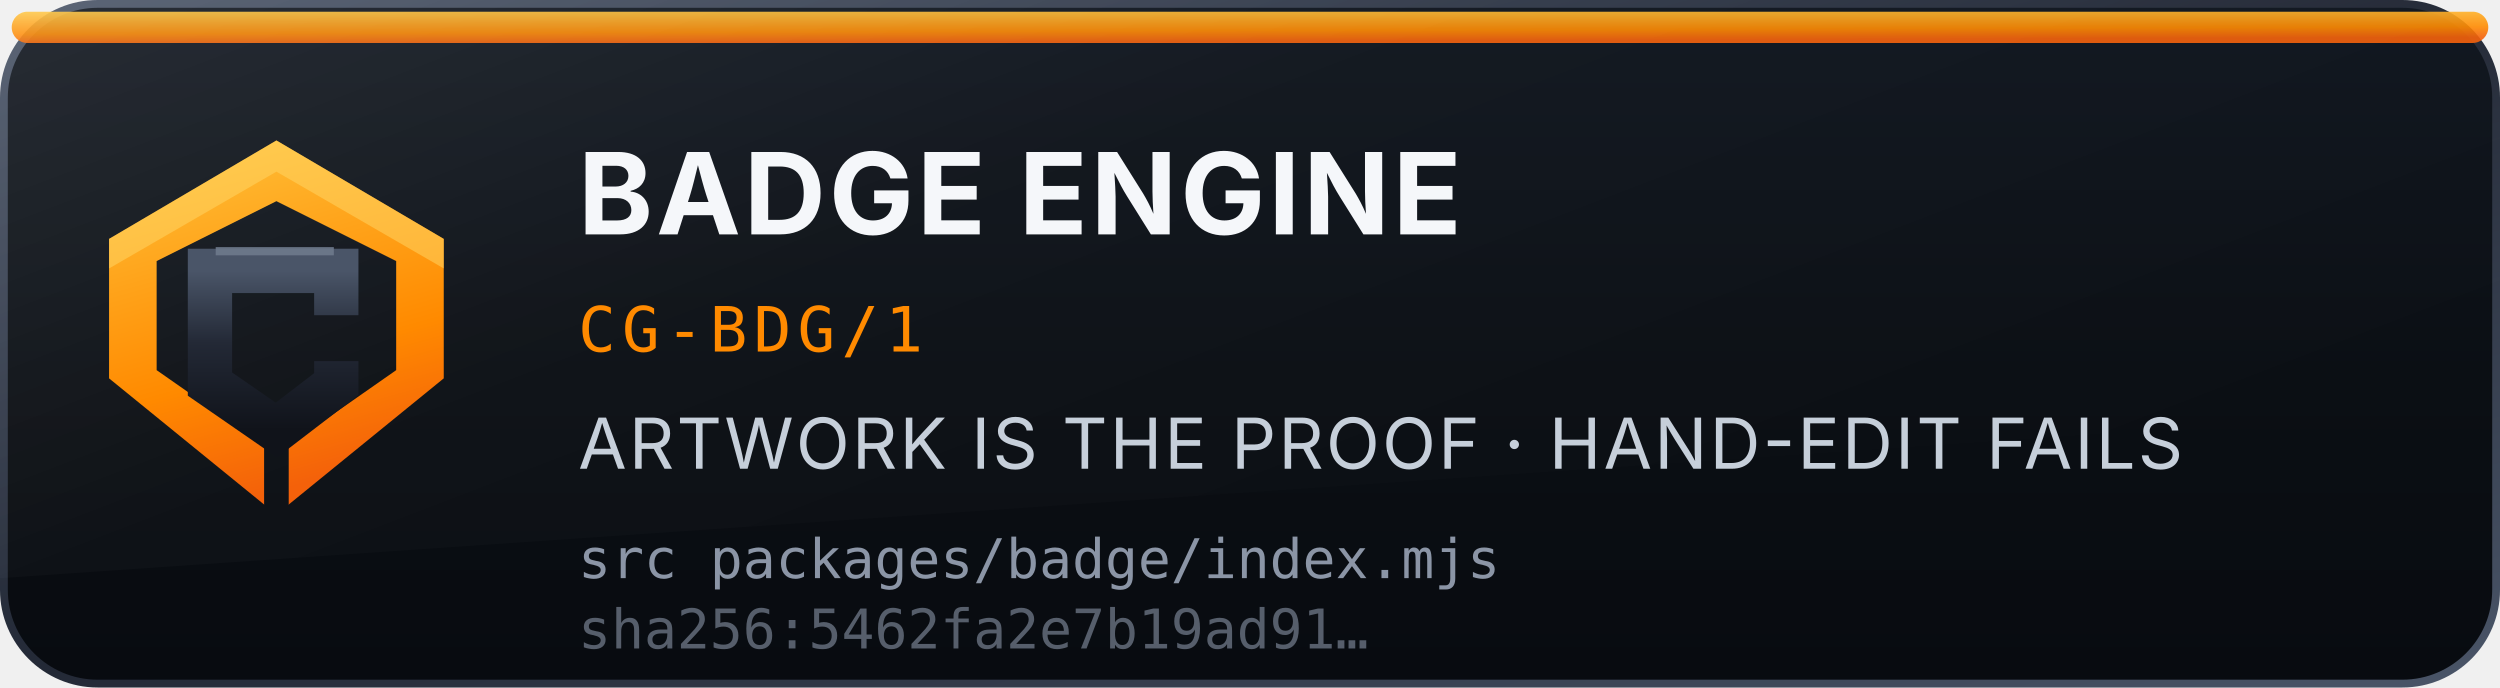
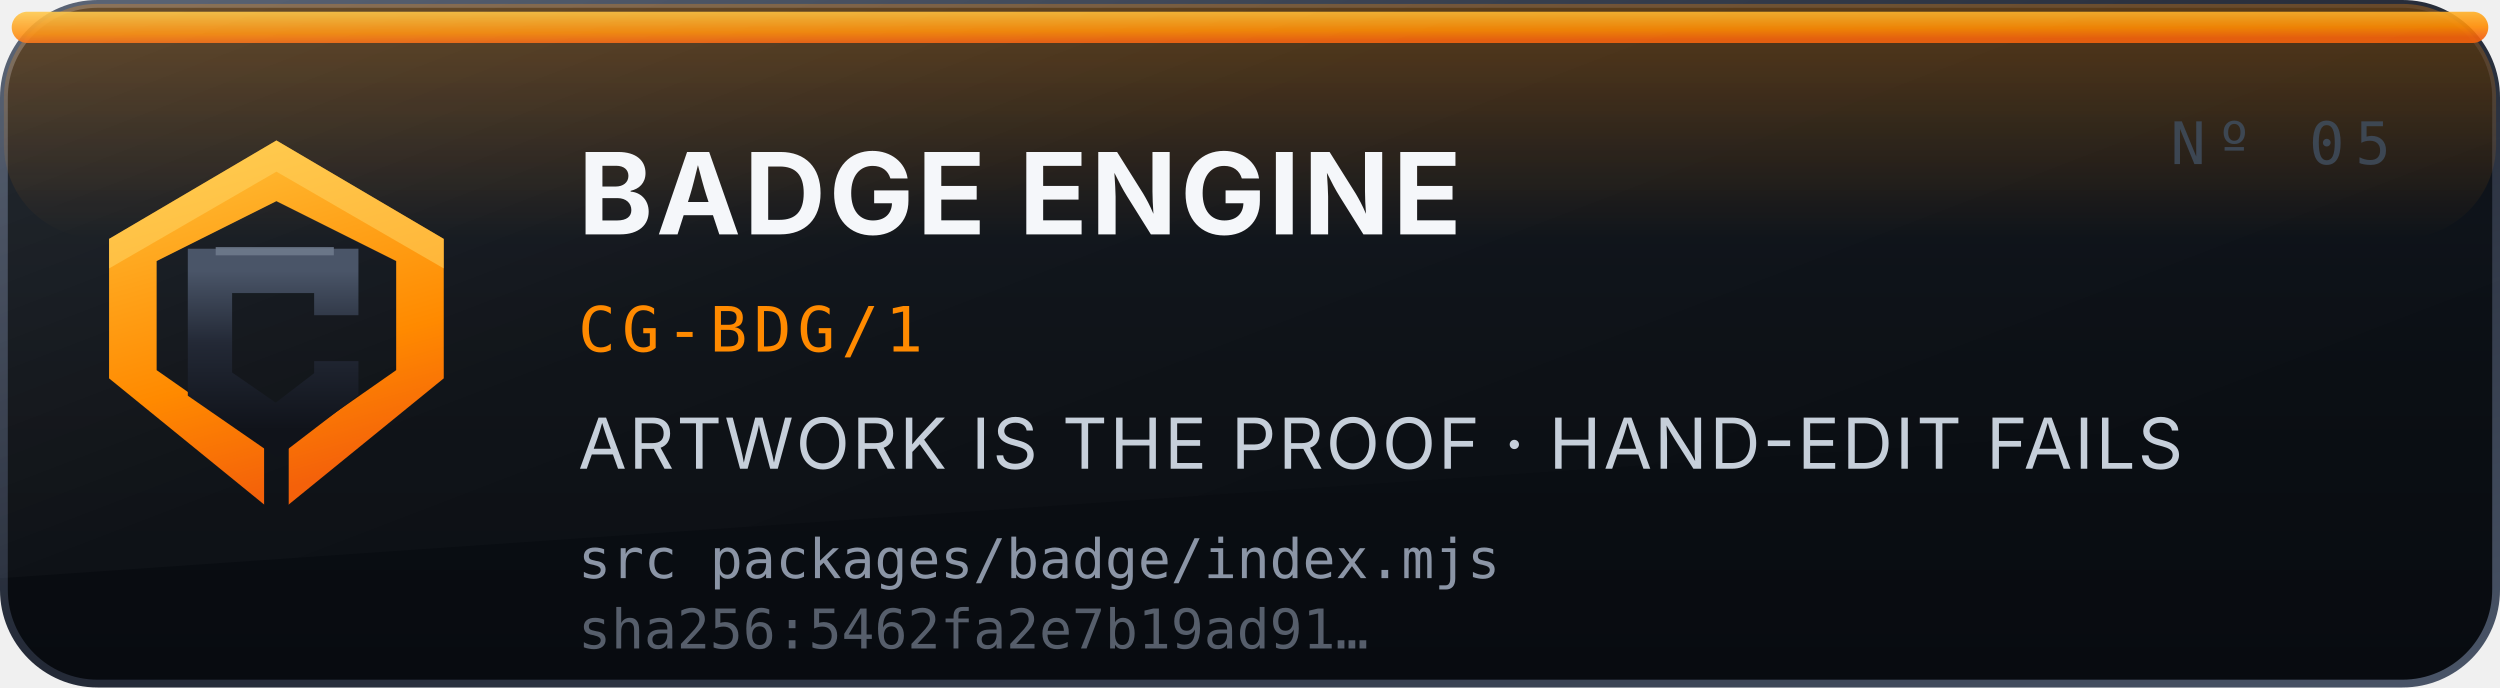
<svg xmlns="http://www.w3.org/2000/svg" viewBox="0 0 320 88" width="320" height="88" role="img" aria-label="CoreGuard BADGE ENGINE — CG-BDG/1">
  <defs>
    <linearGradient id="platebadgeengine" x1="0" y1="0" x2="0" y2="1">
      <stop offset="0" stop-color="#10161F" />
      <stop offset="0.55" stop-color="#0B0F14" />
      <stop offset="1" stop-color="#080B10" />
+     </linearGradient>
+     <linearGradient id="halobadgeengine" x1="0" y1="0" x2="0" y2="1">
+       <stop offset="0" stop-color="#FF8A00" stop-opacity="0.30" />
+       <stop offset="1" stop-color="#FF8A00" stop-opacity="0" />
    </linearGradient>
    <linearGradient id="shieldbadgeengine" x1="0" y1="0" x2="0.25" y2="1">
      <stop offset="0" stop-color="#FFC53D" />
      <stop offset="0.38" stop-color="#FFA31A" />
      <stop offset="0.68" stop-color="#FF8A00" />
      <stop offset="1" stop-color="#F4610A" />
    </linearGradient>
    <linearGradient id="steelbadgeengine" x1="0" y1="0" x2="0" y2="1">
      <stop offset="0" stop-color="#4A5568" />
      <stop offset="0.45" stop-color="#232936" />
      <stop offset="1" stop-color="#10131A" />
    </linearGradient>
    <linearGradient id="sheenbadgeengine" x1="0" y1="0" x2="1" y2="0.6">
      <stop offset="0" stop-color="#FFFFFF" stop-opacity="0.10" />
      <stop offset="0.45" stop-color="#FFFFFF" stop-opacity="0.02" />
      <stop offset="1" stop-color="#FFFFFF" stop-opacity="0" />
    </linearGradient>
    <linearGradient id="edgebadgeengine" x1="0" y1="0" x2="1" y2="1">
      <stop offset="0" stop-color="#4A5568" />
      <stop offset="0.5" stop-color="#232936" />
      <stop offset="1" stop-color="#4A5568" />
    </linearGradient>
  </defs>
  <rect x="0.5" y="0.5" width="319" height="87" rx="12" fill="url(#platebadgeengine)" />
  <rect x="0.5" y="0.5" width="319" height="87" rx="12" fill="none" stroke="url(#edgebadgeengine)" stroke-width="1" />
+   <rect x="0.5" y="0.5" width="319" height="30" rx="12" fill="url(#halobadgeengine)" />
  <rect x="1.5" y="1.5" width="317" height="4" rx="2" fill="url(#shieldbadgeengine)" fill-opacity="0.9" />
  <path d="M0 0 H320 V52 L0 74 Z" fill="url(#sheenbadgeengine)" />
  <mask id="slitbadgeengine">
    <rect width="512" height="512" fill="#fff" />
    <rect x="241" y="374" width="30" height="140" fill="#000" />
  </mask>
  <g transform="translate(8.5 16.3) scale(0.105)">
    <path fill="url(#shieldbadgeengine)" fill-rule="evenodd" mask="url(#slitbadgeengine)" d="M256 16 L460 136 L460 306 L256 472 L52 306 L52 136 Z M256 90 L402 163 L402 296 L256 398 L110 296 L110 163 Z" />
    <path fill="#FFD867" opacity="0.5" mask="url(#slitbadgeengine)" d="M256 16 L460 136 L460 172 L256 54 L52 172 L52 136 Z" />
    <g fill="none" stroke="url(#steelbadgeengine)" stroke-width="54" stroke-linecap="butt" stroke-linejoin="miter">
      <path d="M329 285 L329 313 L256 369 L175 313 L175 175 L329 175 L329 229" />
      <path d="M226 285 L329 285" />
    </g>
    <path fill="none" stroke="#6E7A8C" stroke-width="10" opacity="0.9" d="M326 151 L182 151" />
  </g>
+   <text x="306" y="21" text-anchor="end" font-family="'JetBrains Mono', 'Cascadia Code', Consolas, monospace" font-size="7.5" letter-spacing="1.4" fill="#3E4A59" opacity="0.9">Nº 05</text>
  <text x="74" y="30" font-family="Inter, 'Segoe UI', system-ui, sans-serif" font-size="14.5" font-weight="700" letter-spacing="0.4" fill="#F5F7FA">BADGE ENGINE</text>
  <text x="74" y="45" font-family="'JetBrains Mono', 'Cascadia Code', Consolas, monospace" font-size="8" fill="#FF8A00" letter-spacing="0.8">CG-BDG/1</text>
  <text x="74" y="60" font-family="Inter, 'Segoe UI', system-ui, sans-serif" font-size="9" fill="#C6CFDA" letter-spacing="0.3">ARTWORK IS THE PROOF · HAND-EDIT FAILS</text>
  <text x="74" y="74" font-family="'JetBrains Mono', 'Cascadia Code', Consolas, monospace" font-size="7" fill="#8B95A6">src packages/badge/index.mjs</text>
  <text x="74" y="83" font-family="'JetBrains Mono', 'Cascadia Code', Consolas, monospace" font-size="7" fill="#565E6B">sha256:5462fa2e7b19ad91…</text>
</svg>
